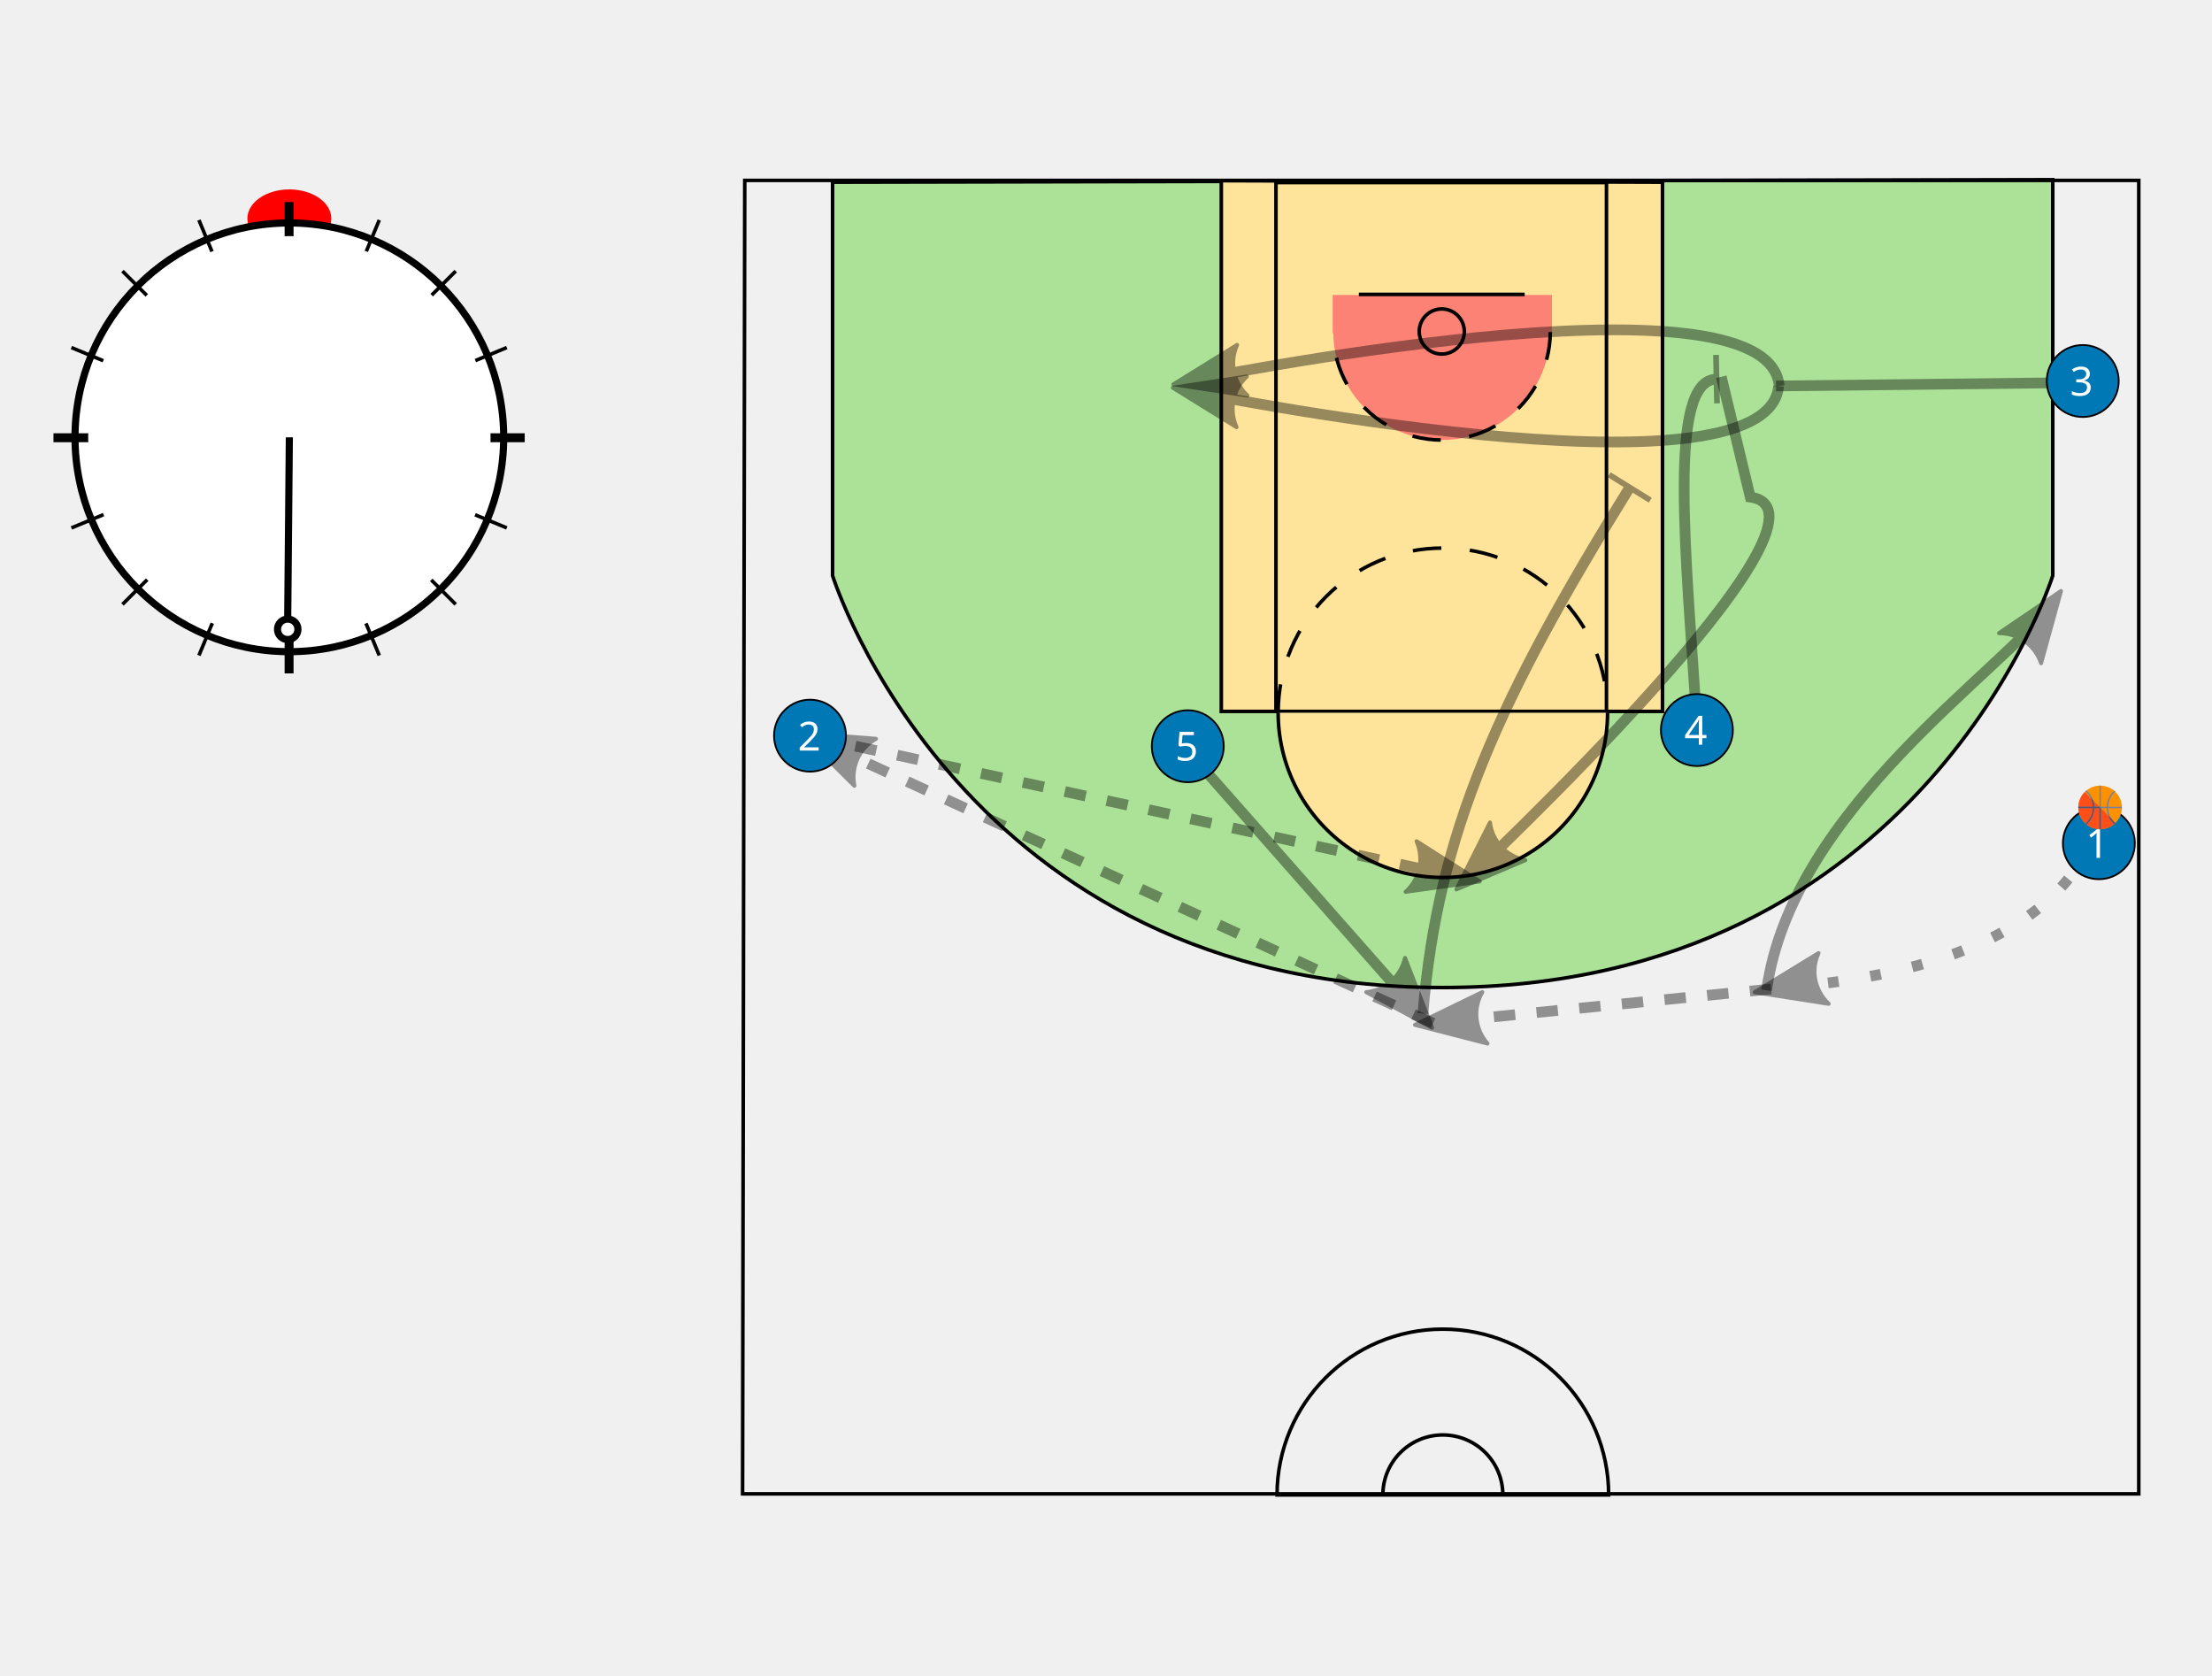
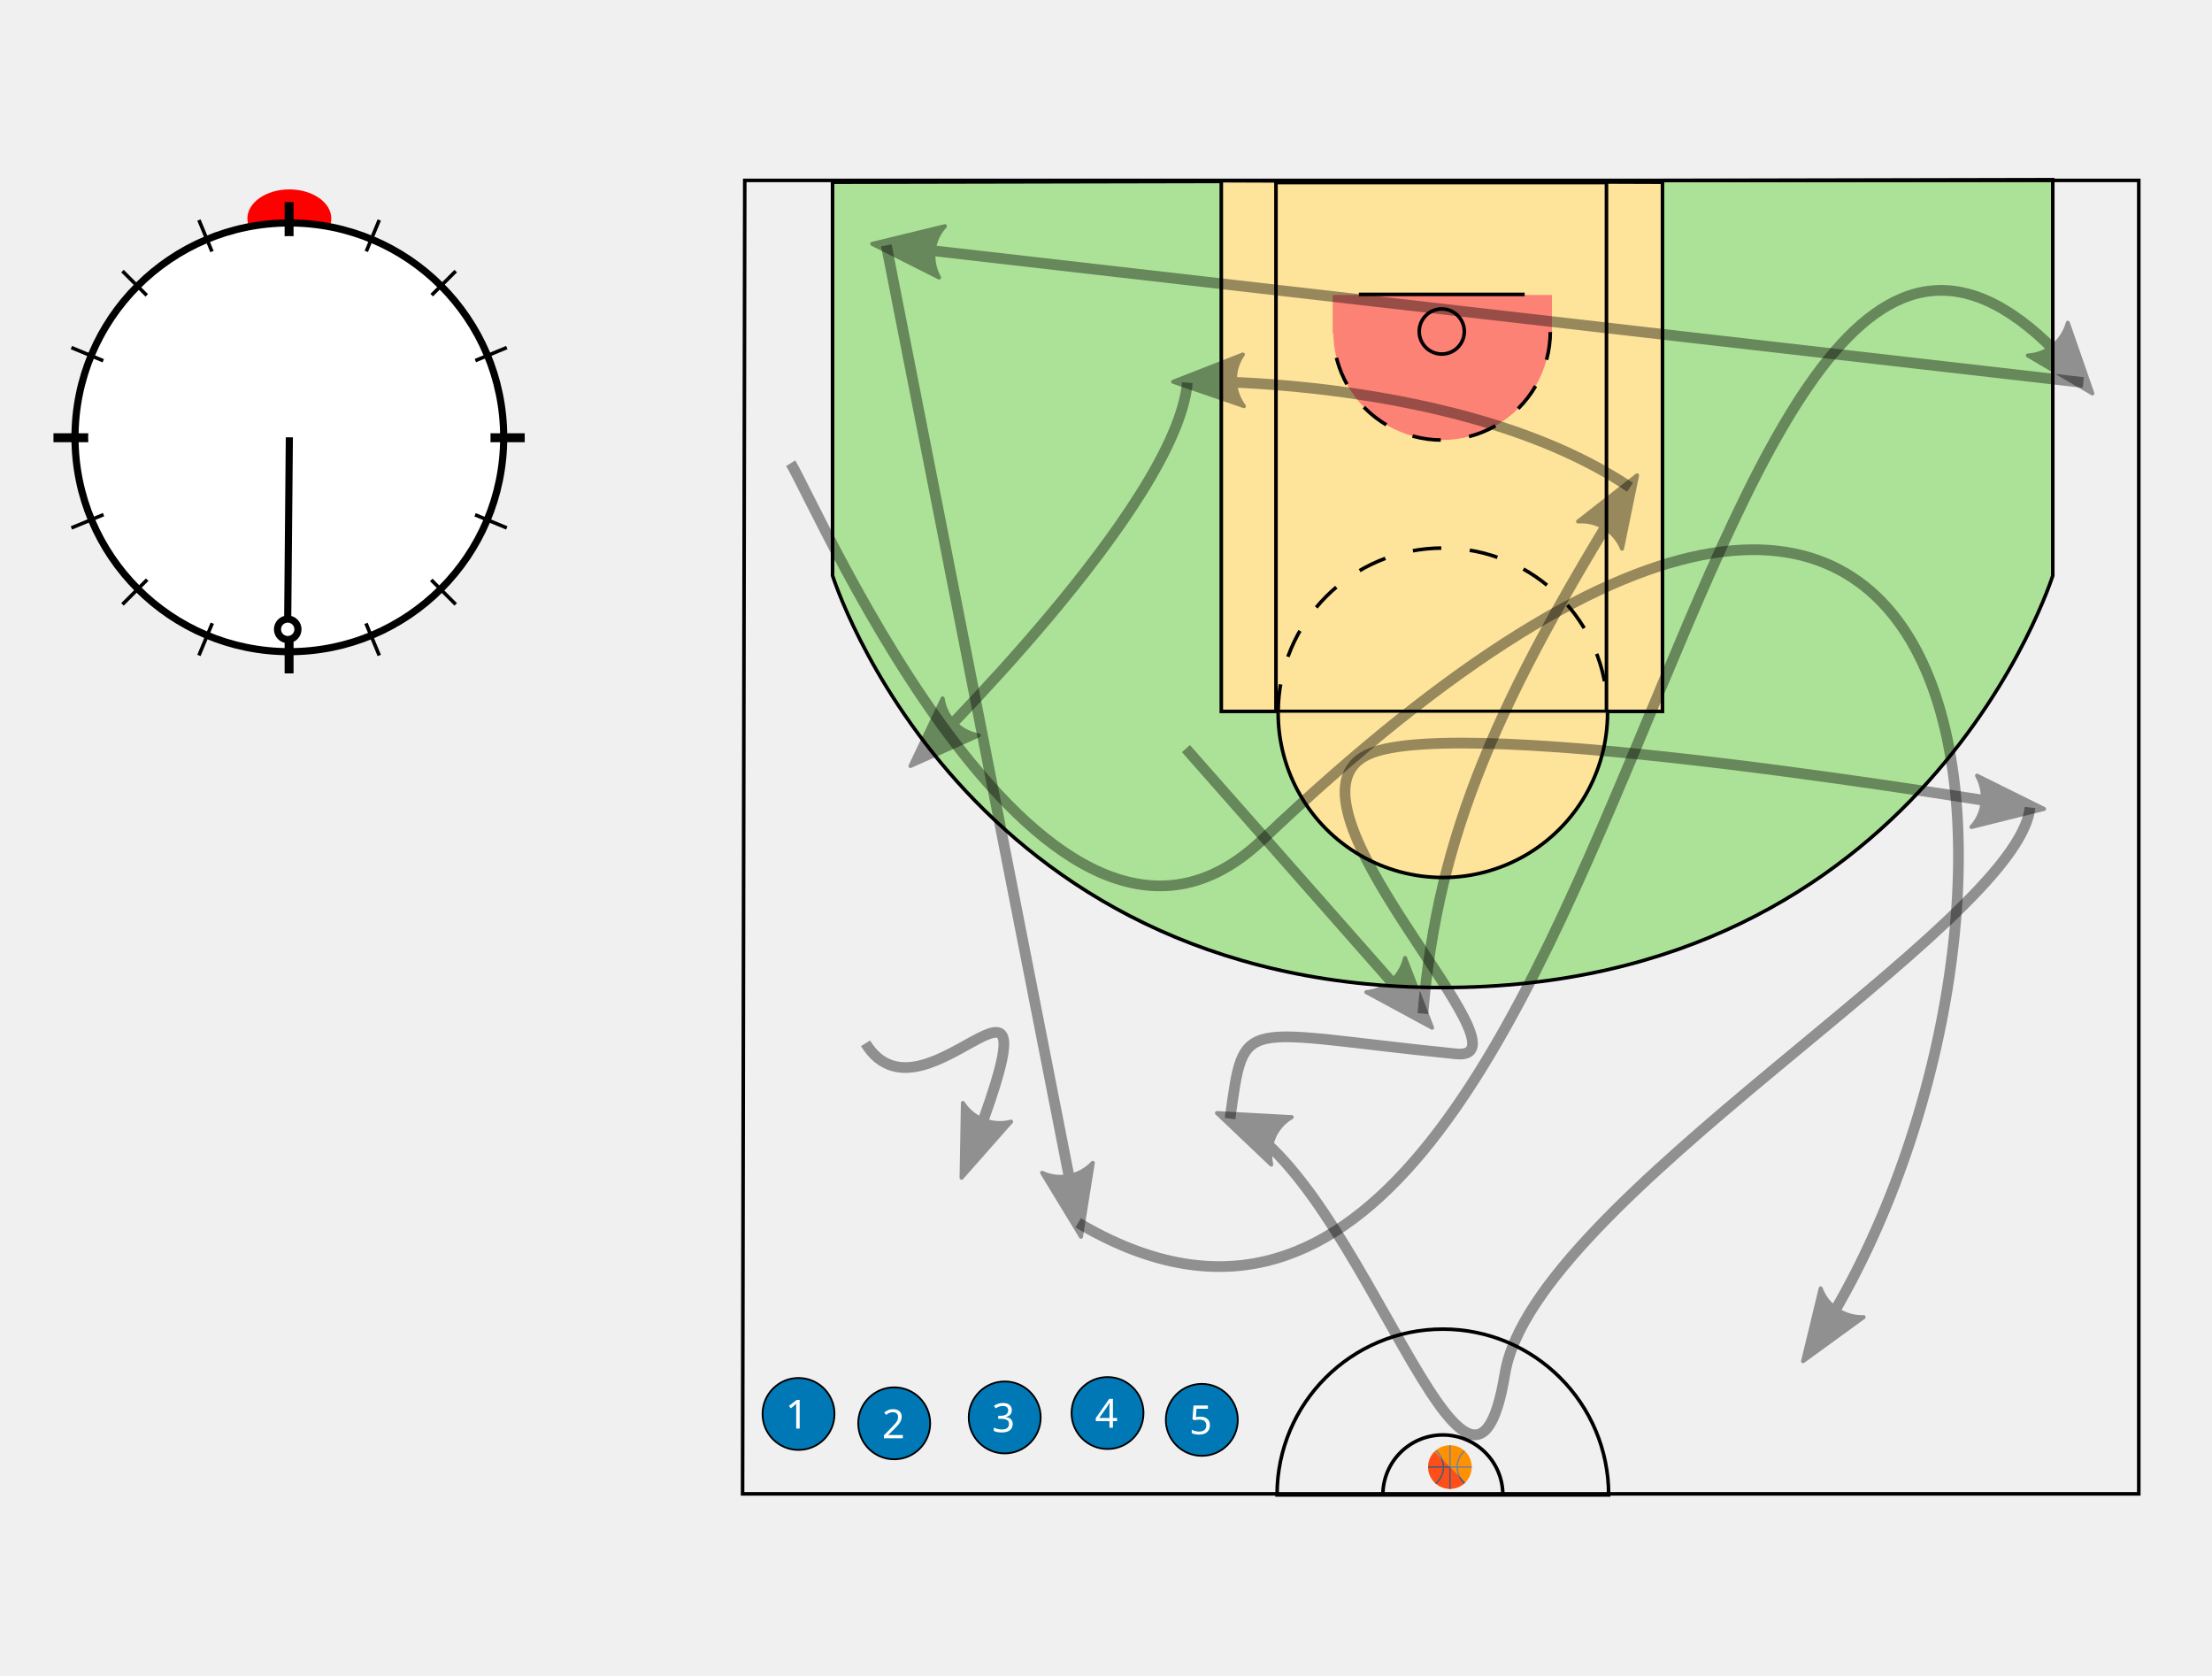
<svg xmlns="http://www.w3.org/2000/svg" version="1.1" viewBox="0 0 619.251 468.965" height="468.965" width="619.251" id="svg3465">
  <defs id="defs3469">
-     <marker style="overflow:visible" id="marker8456" refX="0.0" refY="0.0" orient="auto">
-       <path transform="scale(0.4)" style="fill:none;fill-opacity:0.75;fill-rule:evenodd;stroke:#000000;stroke-width:1pt;stroke-opacity:1" d="M 0.0,5.65 L 0.0,-5.65" id="path8458" />
+     <marker style="overflow:visible" id="marker9809" refX="0" refY="0" orient="auto">
+       <path transform="scale(-0.6,-0.6)" d="M 8.719,4.034 -2.207,0.016 8.719,-4.002 c -1.745,2.372 -1.735,5.617 -6e-7,8.035 z" style="fill:#000000;fill-opacity:1;fill-rule:evenodd;stroke:#000000;stroke-width:0.625;stroke-linejoin:round;stroke-opacity:1" id="path9811" />
+     </marker>
+     <marker orient="auto" refY="0" refX="0" id="marker9395" style="overflow:visible">
+       <path id="path9397" style="fill:#000000;fill-opacity:1;fill-rule:evenodd;stroke:#000000;stroke-width:0.625;stroke-linejoin:round;stroke-opacity:1" d="M 8.719,4.034 -2.207,0.016 8.719,-4.002 c -1.745,2.372 -1.735,5.617 -6e-7,8.035 z" transform="scale(-0.6,-0.6)" />
+     </marker>
+     <marker style="overflow:visible" id="marker8873" refX="0" refY="0" orient="auto">
+       <path transform="scale(-0.6,-0.6)" d="M 8.719,4.034 -2.207,0.016 8.719,-4.002 c -1.745,2.372 -1.735,5.617 -6e-7,8.035 z" style="fill:#000000;fill-opacity:1;fill-rule:evenodd;stroke:#000000;stroke-width:0.625;stroke-linejoin:round;stroke-opacity:1" id="path8875" />
+     </marker>
+     <marker style="overflow:visible" id="marker7891" refX="0" refY="0" orient="auto">
+       <path transform="scale(-0.6,-0.6)" d="M 8.719,4.034 -2.207,0.016 8.719,-4.002 c -1.745,2.372 -1.735,5.617 -6e-7,8.035 z" style="fill:#000000;fill-opacity:1;fill-rule:evenodd;stroke:#000000;stroke-width:0.625;stroke-linejoin:round;stroke-opacity:1" id="path7893" />
+     </marker>
+     <marker orient="auto" refY="0" refX="0" id="marker7659" style="overflow:visible">
+       <path id="path7661" style="fill:#000000;fill-opacity:1;fill-rule:evenodd;stroke:#000000;stroke-width:0.625;stroke-linejoin:round;stroke-opacity:1" d="M 8.719,4.034 -2.207,0.016 8.719,-4.002 c -1.745,2.372 -1.735,5.617 -6e-7,8.035 z" transform="scale(-0.6,-0.6)" />
+     </marker>
+     <marker style="overflow:visible" id="marker7445" refX="0" refY="0" orient="auto">
+       <path transform="scale(-0.6,-0.6)" d="M 8.719,4.034 -2.207,0.016 8.719,-4.002 c -1.745,2.372 -1.735,5.617 -6e-7,8.035 z" style="fill:#000000;fill-opacity:1;fill-rule:evenodd;stroke:#000000;stroke-width:0.625;stroke-linejoin:round;stroke-opacity:1" id="path7447" />
+     </marker>
+     <marker orient="auto" refY="0.0" refX="0.0" id="marker6665" style="overflow:visible">
+       <path id="path6667" d="M 0.0,5.65 L 0.0,-5.65" style="fill:none;fill-opacity:0.75;fill-rule:evenodd;stroke:#000000;stroke-width:1pt;stroke-opacity:1" transform="scale(0.4)" />
    </marker>
    <marker style="overflow:visible" id="marker7620" refX="0.0" refY="0.0" orient="auto">
      <path transform="scale(0.4)" style="fill:none;fill-opacity:0.75;fill-rule:evenodd;stroke:#000000;stroke-width:1pt;stroke-opacity:1" d="M 0.0,5.65 L 0.0,-5.65" id="path7622" />
    </marker>
-     <marker orient="auto" refY="0.0" refX="0.0" id="StopM" style="overflow:visible">
-       <path id="path5750" d="M 0.0,5.65 L 0.0,-5.65" style="fill:none;fill-opacity:0.75;fill-rule:evenodd;stroke:#000000;stroke-width:1pt;stroke-opacity:1" transform="scale(0.4)" />
-     </marker>
    <marker orient="auto" refY="0.0" refX="0.0" id="StopL" style="overflow:visible">
      <path id="path5747" d="M 0.0,5.65 L 0.0,-5.65" style="fill:none;fill-opacity:0.75;fill-rule:evenodd;stroke:#000000;stroke-width:1pt;stroke-opacity:1" transform="scale(0.8)" />
    </marker>
    <marker orient="auto" refY="0" refX="0" id="marker5384" style="overflow:visible">
      <path id="path5386" d="M 0,5.65 0,-5.65" style="fill:none;fill-opacity:0.75;fill-rule:evenodd;stroke:#000000;stroke-width:1pt;stroke-opacity:1" transform="scale(0.4,0.4)" />
    </marker>
    <marker orient="auto" refY="0" refX="0" id="marker33250" style="overflow:visible">
      <path id="path33252" style="fill:#000000;fill-opacity:1;fill-rule:evenodd;stroke:#000000;stroke-width:0.625;stroke-linejoin:round;stroke-opacity:1" d="M 8.719,4.034 -2.207,0.016 8.719,-4.002 c -1.745,2.372 -1.735,5.617 -6e-7,8.035 z" transform="scale(-0.6,-0.6)" />
    </marker>
    <marker style="overflow:visible" id="marker31575" refX="0" refY="0" orient="auto">
      <path transform="scale(0.8,0.8)" style="fill:none;fill-opacity:0.75;fill-rule:evenodd;stroke:#000000;stroke-width:1pt;stroke-opacity:1" d="M 0,5.65 0,-5.65" id="path31577" />
    </marker>
    <marker orient="auto" refY="0" refX="0" id="marker27744" style="overflow:visible">
      <path id="path27746" style="fill:#000000;fill-opacity:1;fill-rule:evenodd;stroke:#000000;stroke-width:0.625;stroke-linejoin:round;stroke-opacity:1" d="M 8.719,4.034 -2.207,0.016 8.719,-4.002 c -1.745,2.372 -1.735,5.617 -6e-7,8.035 z" transform="scale(-0.6,-0.6)" />
    </marker>
    <marker orient="auto" refY="0" refX="0" id="Arrow2Mend" style="overflow:visible">
      <path id="path7263" style="fill-rule:evenodd;stroke-width:0.625;stroke-linejoin:round" d="M 8.719,4.034 -2.207,0.016 8.719,-4.002 c -1.745,2.372 -1.735,5.617 -6e-7,8.035 z" transform="scale(-0.6,-0.6)" />
    </marker>
    <marker style="overflow:visible" id="marker23770" refX="0" refY="0" orient="auto">
      <path transform="scale(-0.6,-0.6)" d="M 8.719,4.034 -2.207,0.016 8.719,-4.002 c -1.745,2.372 -1.735,5.617 -6e-7,8.035 z" style="fill:#000000;fill-opacity:1;fill-rule:evenodd;stroke:#000000;stroke-width:0.625;stroke-linejoin:round;stroke-opacity:1" id="path23772" />
    </marker>
-     <marker orient="auto" refY="0" refX="0" id="marker23598" style="overflow:visible">
-       <path id="path23600" style="fill:#000000;fill-opacity:1;fill-rule:evenodd;stroke:#000000;stroke-width:0.625;stroke-linejoin:round;stroke-opacity:1" d="M 8.719,4.034 -2.207,0.016 8.719,-4.002 c -1.745,2.372 -1.735,5.617 -6e-7,8.035 z" transform="scale(-0.6,-0.6)" />
-     </marker>
    <marker style="overflow:visible" id="marker23432" refX="0" refY="0" orient="auto">
      <path transform="scale(-0.6,-0.6)" d="M 8.719,4.034 -2.207,0.016 8.719,-4.002 c -1.745,2.372 -1.735,5.617 -6e-7,8.035 z" style="fill:#000000;fill-opacity:1;fill-rule:evenodd;stroke:#000000;stroke-width:0.625;stroke-linejoin:round;stroke-opacity:1" id="path23434" />
    </marker>
    <marker orient="auto" refY="0" refX="0" id="marker23272" style="overflow:visible">
      <path id="path23274" style="fill:#000000;fill-opacity:1;fill-rule:evenodd;stroke:#000000;stroke-width:0.625;stroke-linejoin:round;stroke-opacity:1" d="M 8.719,4.034 -2.207,0.016 8.719,-4.002 c -1.745,2.372 -1.735,5.617 -6e-7,8.035 z" transform="scale(-0.6,-0.6)" />
-     </marker>
-     <marker style="overflow:visible" id="marker23118" refX="0" refY="0" orient="auto">
-       <path transform="scale(-0.6,-0.6)" d="M 8.719,4.034 -2.207,0.016 8.719,-4.002 c -1.745,2.372 -1.735,5.617 -6e-7,8.035 z" style="fill:#000000;fill-opacity:1;fill-rule:evenodd;stroke:#000000;stroke-width:0.625;stroke-linejoin:round;stroke-opacity:1" id="path23120" />
    </marker>
    <marker orient="auto" refY="0" refX="0" id="marker23050" style="overflow:visible">
      <path id="path23052" style="fill:#000000;fill-opacity:1;fill-rule:evenodd;stroke:#000000;stroke-width:0.625;stroke-linejoin:round;stroke-opacity:1" d="M 8.719,4.034 -2.207,0.016 8.719,-4.002 c -1.745,2.372 -1.735,5.617 -6e-7,8.035 z" transform="scale(-0.6,-0.6)" />
    </marker>
    <marker style="overflow:visible" id="marker22982" refX="0" refY="0" orient="auto">
      <path transform="scale(-0.6,-0.6)" d="M 8.719,4.034 -2.207,0.016 8.719,-4.002 c -1.745,2.372 -1.735,5.617 -6e-7,8.035 z" style="fill:#000000;fill-opacity:1;fill-rule:evenodd;stroke:#000000;stroke-width:0.625;stroke-linejoin:round;stroke-opacity:1" id="path22984" />
    </marker>
    <marker orient="auto" refY="0" refX="0" id="Arrow2Send" style="overflow:visible">
      <path id="path7269" style="fill:#ff0000;fill-opacity:1;fill-rule:evenodd;stroke:#ff0000;stroke-width:0.625;stroke-linejoin:round;stroke-opacity:1" d="M 8.719,4.034 -2.207,0.016 8.719,-4.002 c -1.745,2.372 -1.735,5.617 -6e-7,8.035 z" transform="matrix(-0.3,0,0,-0.3,0.69,0)" />
    </marker>
    <marker orient="auto" refY="0" refX="0" id="marker21498" style="overflow:visible">
      <path id="path21500" style="fill:#ff0000;fill-opacity:1;fill-rule:evenodd;stroke:#ff0000;stroke-width:0.625;stroke-linejoin:round;stroke-opacity:1" d="M 8.719,4.034 -2.207,0.016 8.719,-4.002 c -1.745,2.372 -1.735,5.617 -6e-7,8.035 z" transform="matrix(-1.1,0,0,-1.1,-1.1,0)" />
    </marker>
    <marker orient="auto" refY="0" refX="0" id="marker20856" style="overflow:visible">
      <path id="path20858" style="fill:#ff0000;fill-opacity:1;fill-rule:evenodd;stroke:#ff0000;stroke-width:0.625;stroke-linejoin:round;stroke-opacity:1" d="M 8.719,4.034 -2.207,0.016 8.719,-4.002 c -1.745,2.372 -1.735,5.617 -6e-7,8.035 z" transform="matrix(-1.1,0,0,-1.1,-1.1,0)" />
    </marker>
    <marker style="overflow:visible" id="marker16522" refX="0" refY="0" orient="auto">
      <path transform="scale(0.8,0.8)" style="fill:none;fill-opacity:0.75;fill-rule:evenodd;stroke:#000000;stroke-width:1pt;stroke-opacity:0.372" d="M 0,5.65 0,-5.65" id="path16524" />
    </marker>
    <marker style="overflow:visible" id="DistanceEnd" refX="0" refY="0" orient="auto">
      <g id="g2301" style="fill:#ff0000;fill-opacity:1;stroke:#ff0000;stroke-opacity:1">
        <path style="fill:#ff0000;fill-opacity:1;stroke:#ff0000;stroke-width:1.15;stroke-linecap:square;stroke-opacity:1" d="M 0,0 -2,0" id="path2316" />
        <path style="fill:#ff0000;fill-opacity:1;fill-rule:evenodd;stroke:#ff0000;stroke-opacity:1" d="M 0,0 -13,4 -9,0 -13,-4 0,0 Z" id="path2312" />
        <path style="fill:#ff0000;fill-opacity:1;stroke:#ff0000;stroke-width:1;stroke-linecap:square;stroke-opacity:1" d="M 0,-4 0,40" id="path2314" />
      </g>
    </marker>
    <marker style="overflow:visible" id="DistanceStart" refX="0" refY="0" orient="auto">
      <g id="g2300" style="fill:#ff0000;fill-opacity:1;stroke:#ff0000;stroke-opacity:1">
        <path style="fill:#ff0000;fill-opacity:1;stroke:#ff0000;stroke-width:1.15;stroke-linecap:square;stroke-opacity:1" d="M 0,0 2,0" id="path2306" />
        <path style="fill:#ff0000;fill-opacity:1;fill-rule:evenodd;stroke:#ff0000;stroke-opacity:1" d="M 0,0 13,4 9,0 13,-4 0,0 Z" id="path2302" />
        <path style="fill:#ff0000;fill-opacity:1;stroke:#ff0000;stroke-width:1;stroke-linecap:square;stroke-opacity:1" d="M 0,-4 0,40" id="path2304" />
      </g>
    </marker>
    <marker orient="auto" refY="0" refX="0" id="marker14566" style="overflow:visible">
      <path id="path14568" style="fill:#ff0000;fill-opacity:1;fill-rule:evenodd;stroke:#ff0000;stroke-width:0.625;stroke-linejoin:round;stroke-opacity:1" d="M 8.719,4.034 -2.207,0.016 8.719,-4.002 c -1.745,2.372 -1.735,5.617 -6e-7,8.035 z" transform="matrix(-1.1,0,0,-1.1,-1.1,0)" />
    </marker>
    <marker orient="auto" refY="0" refX="0" id="marker13396" style="overflow:visible">
      <path id="path13398" style="fill:#ff0000;fill-opacity:1;fill-rule:evenodd;stroke:#ff0000;stroke-width:0.625;stroke-linejoin:round;stroke-opacity:1" d="M 8.719,4.034 -2.207,0.016 8.719,-4.002 c -1.745,2.372 -1.735,5.617 -6e-7,8.035 z" transform="matrix(-1.1,0,0,-1.1,-1.1,0)" />
    </marker>
    <marker style="overflow:visible" id="marker11896" refX="0" refY="0" orient="auto">
      <path transform="matrix(-1.1,0,0,-1.1,-1.1,0)" d="M 8.719,4.034 -2.207,0.016 8.719,-4.002 c -1.745,2.372 -1.735,5.617 -6e-7,8.035 z" style="fill:#ff0000;fill-opacity:1;fill-rule:evenodd;stroke:#ff0000;stroke-width:0.625;stroke-linejoin:round;stroke-opacity:1" id="path11898" />
    </marker>
    <marker style="overflow:visible" id="marker11242" refX="0" refY="0" orient="auto">
      <path transform="matrix(-1.1,0,0,-1.1,-1.1,0)" d="M 8.719,4.034 -2.207,0.016 8.719,-4.002 c -1.745,2.372 -1.735,5.617 -6e-7,8.035 z" style="fill:#ff0000;fill-opacity:1;fill-rule:evenodd;stroke:#ff0000;stroke-width:0.625;stroke-linejoin:round;stroke-opacity:1" id="path11244" />
    </marker>
    <marker style="overflow:visible" id="marker10468" refX="0" refY="0" orient="auto">
      <path transform="matrix(-1.1,0,0,-1.1,-1.1,0)" d="M 8.719,4.034 -2.207,0.016 8.719,-4.002 c -1.745,2.372 -1.735,5.617 -6e-7,8.035 z" style="fill:#ff0000;fill-opacity:1;fill-rule:evenodd;stroke:#ff0000;stroke-width:0.625;stroke-linejoin:round;stroke-opacity:1" id="path10470" />
    </marker>
    <marker orient="auto" refY="0" refX="0" id="marker7512" style="overflow:visible">
      <path id="path7514" d="M 0,0 5,-5 -12.5,0 5,5 0,0 Z" style="fill:#ff0000;fill-opacity:1;fill-rule:evenodd;stroke:#ff0000;stroke-width:1pt;stroke-opacity:1" transform="matrix(-0.8,0,0,-0.8,-10,0)" />
    </marker>
    <marker orient="auto" refY="0" refX="0" id="Arrow1Lend" style="overflow:visible">
      <path id="path7239" d="M 0,0 5,-5 -12.5,0 5,5 0,0 Z" style="fill:#ff0000;fill-opacity:1;fill-rule:evenodd;stroke:#ff0000;stroke-width:1pt;stroke-opacity:1" transform="matrix(-0.8,0,0,-0.8,-10,0)" />
    </marker>
  </defs>
  <g id="background">
    <path id="path6368" d="m 233.077,51.008 2.9e-4,110.122 c 0,0 36.032,115.304 170.797,115.304 134.765,0 170.797,-115.304 170.797,-115.304 l 5.5e-4,-110.827 z" style="fill:#ace298;fill-opacity:1;stroke:#000000;stroke-width:1px;stroke-linecap:butt;stroke-linejoin:miter;stroke-opacity:1" />
    <path id="path7170" d="m 341.904,50.576 0,148.557 123.51,0 0,-148.125 z" style="fill:#fee49b;fill-opacity:1;stroke:#000000;stroke-width:1px;stroke-linecap:butt;stroke-linejoin:miter;stroke-opacity:1" />
    <path id="path7172" d="m 357.207,198.907 0,-147.797 92.526,0 0,147.797" style="fill:none;stroke:#000000;stroke-width:1px;stroke-linecap:butt;stroke-linejoin:miter;stroke-opacity:1" />
    <path d="m 450.038,199.518 a 46.11,46.11 0 0 1 -23.055,39.933 46.11,46.11 0 0 1 -46.11,0 46.11,46.11 0 0 1 -23.055,-39.933" style="fill:#fee49b;fill-opacity:1;stroke:#000000;stroke-width:1;stroke-miterlimit:4;stroke-dasharray:none;stroke-opacity:1" id="circle7178" />
    <path d="m 434.006,92.793 a 30.384,30.384 0 0 1 -15.192,26.313 30.384,30.384 0 0 1 -30.384,0 30.384,30.384 0 0 1 -15.192,-26.313" id="path7180" style="fill:#fd8276;fill-opacity:1;stroke:#000000;stroke-width:1;stroke-miterlimit:4;stroke-dasharray:8, 8;stroke-dashoffset:0;stroke-opacity:1" />
    <path id="path7182" d="m 434.465,92.946 0,-10.382 -61.378,0 0,10.688 z" style="fill:#fd8276;fill-opacity:1;stroke:none;stroke-width:1px;stroke-linecap:butt;stroke-linejoin:miter;stroke-opacity:1" />
    <path id="path7184" d="m 380.415,82.411 46.416,0" style="fill:none;stroke:#000000;stroke-width:1px;stroke-linecap:butt;stroke-linejoin:miter;stroke-opacity:1" />
    <path id="path7186" d="m 208.494,50.5 390.257,0 0,367.66 -390.867,0 z" style="fill:none;stroke:#000000;stroke-width:1px;stroke-linecap:butt;stroke-linejoin:miter;stroke-opacity:1" />
    <path d="m 357.512,418.465 a 46.416,46.416 0 0 1 46.416,-46.416 46.416,46.416 0 0 1 46.416,46.416 l -46.416,0 z" id="path7188" style="fill:none;stroke:#000000;stroke-width:1;stroke-miterlimit:4;stroke-dasharray:none;stroke-dashoffset:0;stroke-opacity:1" />
    <path style="fill:none;stroke:#000000;stroke-width:1;stroke-miterlimit:4;stroke-dasharray:none;stroke-dashoffset:0;stroke-opacity:1" id="center" d="m 387.133,418.465 a 16.795,16.795 0 0 1 16.795,-16.795 16.795,16.795 0 0 1 16.795,16.795" />
    <ellipse style="fill:#fe0000;fill-opacity:1;stroke:none;stroke-width:1;stroke-miterlimit:4;stroke-dasharray:none;stroke-dashoffset:0;stroke-opacity:1" id="path9474" cx="81.002" cy="61.172" rx="11.745" ry="8.153" />
    <ellipse ry="60.004" rx="60.004" cy="122.413" cx="81.004" id="path7192" style="fill:#ffffff;stroke:#000000;stroke-width:2;stroke-miterlimit:4;stroke-dasharray:none;stroke-dashoffset:0;stroke-opacity:1;fill-opacity:1" />
    <path id="path9464" d="M 34.288,169.176 127.576,75.889" style="fill:none;fill-rule:evenodd;stroke:#000000;stroke-width:1;stroke-linecap:butt;stroke-linejoin:miter;stroke-miterlimit:4;stroke-dasharray:none;stroke-opacity:1" />
    <circle r="6.313" cy="92.793" cx="403.623" style="fill:none;stroke:#000000;stroke-width:1;stroke-miterlimit:4;stroke-dasharray:none;stroke-dashoffset:0;stroke-opacity:1" id="basket" />
    <path d="m 357.818,199.518 a 46.11,46.11 0 0 1 46.11,-46.11 46.11,46.11 0 0 1 46.11,46.11" id="path7174" style="fill:none;stroke:#000000;stroke-width:1;stroke-miterlimit:4;stroke-dasharray:8, 8;stroke-dashoffset:0;stroke-opacity:1" />
    <path style="fill:none;fill-rule:evenodd;stroke:#000000;stroke-width:2.5;stroke-linecap:butt;stroke-linejoin:miter;stroke-opacity:1;stroke-miterlimit:4;stroke-dasharray:none" d="m 80.932,56.568 0,131.928" id="path9458" />
    <path id="path9460" d="m 14.968,122.532 131.928,0" style="fill:none;fill-rule:evenodd;stroke:#000000;stroke-width:2.5;stroke-linecap:butt;stroke-linejoin:miter;stroke-miterlimit:4;stroke-dasharray:none;stroke-opacity:1" />
    <path style="fill:none;fill-rule:evenodd;stroke:#000000;stroke-width:1;stroke-linecap:butt;stroke-linejoin:miter;stroke-miterlimit:4;stroke-dasharray:none;stroke-opacity:1" d="M 19.989,147.775 141.875,97.289" id="path9462" />
    <path id="path9472" d="M 141.875,147.775 19.989,97.289" style="fill:none;fill-rule:evenodd;stroke:#000000;stroke-width:1;stroke-linecap:butt;stroke-linejoin:miter;stroke-miterlimit:4;stroke-dasharray:none;stroke-opacity:1" />
    <path style="fill:none;fill-rule:evenodd;stroke:#000000;stroke-width:1;stroke-linecap:butt;stroke-linejoin:miter;stroke-miterlimit:4;stroke-dasharray:none;stroke-opacity:1" d="M 127.576,169.176 34.288,75.889" id="path9470" />
    <path id="path9468" d="M 106.175,183.475 55.689,61.589" style="fill:none;fill-rule:evenodd;stroke:#000000;stroke-width:1;stroke-linecap:butt;stroke-linejoin:miter;stroke-miterlimit:4;stroke-dasharray:none;stroke-opacity:1" />
    <path style="fill:none;fill-rule:evenodd;stroke:#000000;stroke-width:1;stroke-linecap:butt;stroke-linejoin:miter;stroke-miterlimit:4;stroke-dasharray:none;stroke-opacity:1" d="M 55.689,183.475 106.175,61.589" id="path9466" />
    <ellipse style="fill:#ffffff;fill-opacity:1;stroke:none;stroke-width:2;stroke-miterlimit:4;stroke-dasharray:none;stroke-dashoffset:0;stroke-opacity:1" id="ellipse9456" cx="81.004" cy="122.413" rx="56.325" ry="56.325" />
  </g>
-   <path id="move5" d="m 475.196,204.787 c -3.251,-50.641 -8.447,-98.371 5.343,-98.663" style="opacity:0.4;fill:none;stroke:#000000;stroke-width:3;stroke-linecap:butt;stroke-linejoin:miter;stroke-miterlimit:4;stroke-dasharray:none;stroke-dashoffset:0;stroke-opacity:1;marker-end:url(#marker8456)" />
  <g id="hand_clock">
    <path id="path7194" d="m 81.004,122.414 -0.458,50.38" style="fill:none;stroke:#000000;stroke-width:2;stroke-linecap:butt;stroke-linejoin:miter;stroke-miterlimit:4;stroke-dasharray:none;stroke-opacity:1" />
    <circle r="2.866" cy="176.159" cx="80.547" id="path7196" style="fill:none;stroke:#000000;stroke-width:2;stroke-miterlimit:4;stroke-dasharray:none;stroke-dashoffset:0;stroke-opacity:1" />
  </g>
-   <path style="opacity:0.4;fill:none;stroke:#000000;stroke-width:3;stroke-linecap:butt;stroke-linejoin:miter;stroke-miterlimit:4;stroke-dasharray:3, 9;stroke-dashoffset:0;stroke-opacity:1;marker-end:url(#marker22982)" d="m 585.315,235.857 c -17.406,38.781 -83.643,39.77 -90.191,41.08" id="move1" />
-   <path id="ball3" d="M 401.16,286.429 227.949,206.798" style="opacity:0.4;fill:none;stroke:#000000;stroke-width:3;stroke-linecap:butt;stroke-linejoin:miter;stroke-miterlimit:4;stroke-dasharray:6, 6;stroke-dashoffset:0;stroke-opacity:1;marker-end:url(#marker23118)" />
-   <path id="ball4" d="m 227.723,206.305 182.657,39.609" style="opacity:0.4;fill:none;stroke:#000000;stroke-width:3;stroke-linecap:butt;stroke-linejoin:miter;stroke-miterlimit:4;stroke-dasharray:6, 6;stroke-dashoffset:0;stroke-opacity:1;marker-end:url(#marker23598)" />
+   <path style="opacity:0.4;fill:none;stroke:#000000;stroke-width:3;stroke-linecap:butt;stroke-linejoin:miter;stroke-miterlimit:4;stroke-dasharray:none;stroke-dashoffset:0;stroke-opacity:1;marker-end:url(#marker22982)" d="M 568.292,226.036 C 565,258.965 429.293,335.834 421.323,384.473 411.489,444.499 381.22,329.011 344.353,313.11" id="move1" />
  <path id="move3" d="m 332,209.546 66.274,75.179" style="opacity:0.4;fill:none;stroke:#000000;stroke-width:3;stroke-linecap:butt;stroke-linejoin:miter;stroke-miterlimit:4;stroke-dasharray:none;stroke-dashoffset:0;stroke-opacity:1;marker-end:url(#marker23050)" />
-   <path style="opacity:0.4;fill:none;stroke:#000000;stroke-width:3;stroke-linecap:butt;stroke-linejoin:miter;stroke-miterlimit:4;stroke-dasharray:none;stroke-dashoffset:0;stroke-opacity:1;marker-end:url(#marker23432)" d="m 481.87,105.466 8.113,33.671 c 30.231,4.275 -79.386,107.082 -79.386,107.082" id="move6" />
-   <path style="opacity:0.4;fill:none;stroke:#000000;stroke-width:3;stroke-linecap:butt;stroke-linejoin:miter;stroke-miterlimit:4;stroke-dasharray:none;stroke-dashoffset:0;stroke-opacity:1;marker-end:url(#StopM)" d="m 398.344,283.722 c 4.156,-50.641 21.414,-88.418 57.889,-147.274" id="move4" />
-   <path style="opacity:0.4;fill:none;stroke:#000000;stroke-width:3;stroke-linecap:butt;stroke-linejoin:miter;stroke-miterlimit:4;stroke-dasharray:none;stroke-dashoffset:0;stroke-opacity:1" d="m 583.22,107.077 -86.021,0.959" id="move7" />
-   <path style="opacity:0.4;fill:none;stroke:#000000;stroke-width:3;stroke-linecap:butt;stroke-linejoin:miter;stroke-miterlimit:4;stroke-dasharray:none;stroke-dashoffset:0;stroke-opacity:1;marker-end:url(#marker23770)" d="M 498.077,107.995 C 495.023,73.489 332.397,106.751 332.397,106.751" id="move9" />
-   <path style="opacity:0.4;fill:none;stroke:#000000;stroke-width:3;stroke-linecap:butt;stroke-linejoin:miter;stroke-miterlimit:4;stroke-dasharray:none;stroke-dashoffset:0;stroke-opacity:1;marker-end:url(#marker23272)" d="m 494.562,277.212 c 7.026,-51.028 66.657,-89.717 80.115,-108.521" id="move2" />
-   <path id="move8" d="m 497.924,108.064 c -3.054,34.506 -165.68,1.244 -165.68,1.244" style="opacity:0.4;fill:none;stroke:#000000;stroke-width:3;stroke-linecap:butt;stroke-linejoin:miter;stroke-miterlimit:4;stroke-dasharray:none;stroke-dashoffset:0;stroke-opacity:1;marker-end:url(#marker27744)" />
-   <path id="ball2" d="m 495.823,276.833 -95.742,9.616" style="opacity:0.4;fill:none;stroke:#000000;stroke-width:3;stroke-linecap:butt;stroke-linejoin:miter;stroke-miterlimit:4;stroke-dasharray:6, 6;stroke-dashoffset:0;stroke-opacity:1;marker-end:url(#marker33250)" />
-   <g id="player1" transform="translate(3.351286,-95.99475)">
-     <circle style="fill:#0078b6;fill-opacity:1;stroke:#000000;stroke-width:0.5;stroke-miterlimit:4;stroke-dasharray:none;stroke-dashoffset:0;stroke-opacity:1" id="circle29069" cx="584.225" cy="332.034" r="10.068" />
-     <text transform="scale(0.9999746,1.000025)" id="text33025" y="336.126" x="580.562" style="font-style:normal;font-weight:normal;font-size:39.998px;line-height:125%;font-family:sans-serif;letter-spacing:0px;word-spacing:0px;fill:#000000;fill-opacity:1;stroke:none;stroke-width:1px;stroke-linecap:butt;stroke-linejoin:miter;stroke-opacity:1" xml:space="preserve">
-       <tspan style="font-size:11.249px;fill:#ffffff;fill-opacity:1" id="tspan33029" y="336.126" x="580.562">1</tspan>
-     </text>
-   </g>
-   <g id="player2" transform="translate(-0.9862906,-91.9027)">
-     <circle r="10.068" cy="297.828" cx="227.749" id="path29063" style="fill:#0078b6;fill-opacity:1;stroke:#000000;stroke-width:0.5;stroke-miterlimit:4;stroke-dasharray:none;stroke-dashoffset:0;stroke-opacity:1" />
-     <text xml:space="preserve" style="font-style:normal;font-weight:normal;font-size:39.997px;line-height:125%;font-family:sans-serif;letter-spacing:0px;word-spacing:0px;fill:#000000;fill-opacity:1;stroke:none;stroke-width:1px;stroke-linecap:butt;stroke-linejoin:miter;stroke-opacity:1" x="224.325" y="301.998" id="text33048" transform="scale(0.9999866,1.000013)">
-       <tspan x="224.325" y="301.998" id="tspan33050" style="font-size:11.249px;fill:#ffffff;fill-opacity:1">2</tspan>
-     </text>
-   </g>
-   <g id="player5" transform="translate(-0.9862906,-91.9027)">
-     <circle style="fill:#0078b6;fill-opacity:1;stroke:#000000;stroke-width:0.5;stroke-miterlimit:4;stroke-dasharray:none;stroke-dashoffset:0;stroke-opacity:1" id="circle29073" cx="333.506" cy="300.786" r="10.068" />
-     <text transform="scale(0.9999983,1.000002)" id="text33062" y="304.806" x="329.986" style="font-style:normal;font-weight:normal;font-size:39.997px;line-height:125%;font-family:sans-serif;letter-spacing:0px;word-spacing:0px;fill:#000000;fill-opacity:1;stroke:none;stroke-width:1px;stroke-linecap:butt;stroke-linejoin:miter;stroke-opacity:1" xml:space="preserve">
-       <tspan style="font-size:11.249px;fill:#ffffff;fill-opacity:1" id="tspan33064" y="304.806" x="329.986">5</tspan>
-     </text>
-   </g>
-   <g id="player3" transform="translate(-0.9862906,-91.9027)">
-     <circle r="10.068" cy="198.554" cx="584.049" id="circle29075" style="fill:#0078b6;fill-opacity:1;stroke:#000000;stroke-width:0.5;stroke-miterlimit:4;stroke-dasharray:none;stroke-dashoffset:0;stroke-opacity:1" />
-     <text xml:space="preserve" style="font-style:normal;font-weight:normal;font-size:39.998px;line-height:125%;font-family:sans-serif;letter-spacing:0px;word-spacing:0px;fill:#000000;fill-opacity:1;stroke:none;stroke-width:1px;stroke-linecap:butt;stroke-linejoin:miter;stroke-opacity:1" x="580.538" y="202.634" id="text33066" transform="scale(0.9999225,1.000077)">
-       <tspan id="tspan33092" x="580.538" y="202.634" style="font-size:11.249px;fill:#ffffff;fill-opacity:1">3</tspan>
-     </text>
-   </g>
-   <g id="player4" transform="translate(-0.9862906,-91.9027)">
-     <circle r="10.068" cy="296.258" cx="476.034" id="circle29071" style="fill:#0078b6;fill-opacity:1;stroke:#000000;stroke-width:0.5;stroke-miterlimit:4;stroke-dasharray:none;stroke-dashoffset:0;stroke-opacity:1" />
-     <text transform="scale(0.9999709,1.000029)" id="text33070" y="300.35" x="472.51" style="font-style:normal;font-weight:normal;font-size:39.998px;line-height:125%;font-family:sans-serif;letter-spacing:0px;word-spacing:0px;fill:#000000;fill-opacity:1;stroke:none;stroke-width:1px;stroke-linecap:butt;stroke-linejoin:miter;stroke-opacity:1" xml:space="preserve">
-       <tspan style="font-size:11.249px;fill:#ffffff;fill-opacity:1" id="tspan33072" y="300.35" x="472.51">4</tspan>
-     </text>
-   </g>
-   <g id="ball" transform="matrix(0.02542068,0,0,0.02542067,581.8277,219.9155)">
+   <path style="opacity:0.4;fill:none;stroke:#000000;stroke-width:3;stroke-linecap:butt;stroke-linejoin:miter;stroke-miterlimit:4;stroke-dasharray:none;stroke-dashoffset:0;stroke-opacity:1;marker-end:url(#marker7891)" d="m 398.344,283.722 c 4.156,-50.641 21.414,-88.418 57.889,-147.274" id="move4" />
+   <path style="opacity:0.4;fill:none;stroke:#000000;stroke-width:3;stroke-linecap:butt;stroke-linejoin:miter;stroke-miterlimit:4;stroke-dasharray:none;stroke-dashoffset:0;stroke-opacity:1;marker-end:url(#marker7659)" d="M 583.22,107.077 248.125,68.684" id="move7" />
+   <path style="opacity:0.4;fill:none;stroke:#000000;stroke-width:3;stroke-linecap:butt;stroke-linejoin:miter;stroke-miterlimit:4;stroke-dasharray:none;stroke-dashoffset:0;stroke-opacity:1;marker-end:url(#marker23770)" d="m 456.333,136.399 c -46.593,-31.233 -123.936,-29.647 -123.936,-29.647" id="move5" />
+   <path style="opacity:0.4;fill:none;stroke:#000000;stroke-width:3;stroke-linecap:butt;stroke-linejoin:miter;stroke-miterlimit:4;stroke-dasharray:none;stroke-dashoffset:0;stroke-opacity:1;marker-end:url(#marker23272)" d="m 344.353,313.11 c 4.058,-29.472 2.179,-24.257 63.253,-18.112 23.758,2.391 -53.049,-70.344 -24.697,-83.771 25.831,-12.233 179.705,14.192 185.383,14.809" id="move2" />
+   <path id="move6" d="M 332.398,107.11 C 329.345,141.617 257.707,211.623 257.707,211.623" style="opacity:0.4;fill:none;stroke:#000000;stroke-width:3;stroke-linecap:butt;stroke-linejoin:miter;stroke-miterlimit:4;stroke-dasharray:none;stroke-dashoffset:0;stroke-opacity:1;marker-end:url(#marker27744)" />
+   <path id="move8" d="M 248.125,68.684 301.829,342.295" style="opacity:0.4;fill:none;stroke:#000000;stroke-width:3;stroke-linecap:butt;stroke-linejoin:miter;stroke-miterlimit:4;stroke-dasharray:none;stroke-dashoffset:0;stroke-opacity:1;marker-end:url(#marker33250)" />
+   <path style="opacity:0.4;fill:none;stroke:#000000;stroke-width:3;stroke-linecap:butt;stroke-linejoin:miter;stroke-miterlimit:4;stroke-dasharray:none;stroke-dashoffset:0;stroke-opacity:1;marker-end:url(#marker7445)" d="M 301.829,342.295 C 458.25,434.737 470,-31.035 583.22,107.077" id="move9" />
+   <path style="opacity:0.4;fill:none;stroke:#000000;stroke-width:3;stroke-linecap:butt;stroke-linejoin:miter;stroke-miterlimit:4;stroke-dasharray:none;stroke-dashoffset:0;stroke-opacity:1;marker-end:url(#marker8873)" d="m 242.302,292.042 c 16.911,27.408 57.877,-42.243 28.3,33.931" id="move10" />
+   <path id="move11" d="m 221.351,129.669 c 7.5,12.155 72.039,162.509 132.032,105.422 C 570,28.965 580.998,267.1 506.959,377.696" style="opacity:0.4;fill:none;stroke:#000000;stroke-width:3;stroke-linecap:butt;stroke-linejoin:miter;stroke-miterlimit:4;stroke-dasharray:none;stroke-dashoffset:0;stroke-opacity:1;marker-end:url(#marker9395)" />
+   <g id="ball" transform="matrix(0.02542068,0,0,0.02542067,399.8131,404.5489)">
    <g id="g28974">
      <g id="g28976">
        <circle id="circle28978" r="240" cy="240" cx="240" style="fill:#ff9100" />
      </g>
      <g id="g28980">
        <path id="path28982" d="m 240,480 c 66.274,0 126.274,-26.862 169.706,-70.294 L 70.294,70.294 C 26.862,113.726 0,173.726 0,240 0,372.548 107.452,480 240,480 Z" style="fill:#ff4f19" />
      </g>
      <g id="g28984">
        <path id="path28986" d="m 328.203,248 151.594,0 c 0.088,-2.662 0.203,-5.317 0.203,-8 0,-2.683 -0.115,-5.338 -0.203,-8 l -151.594,0 C 330.442,166.377 360.065,107.596 405.961,66.724 402.096,63.021 398.13,59.425 394.025,55.985 345.596,99.739 314.429,162.267 312.203,232 l -63.984,0 0,-231.792 C 245.485,0.116 242.756,0 240,0 c -2.61,0 -5.192,0.114 -7.781,0.197 l 0,231.803 -56.422,0 C 173.513,160.446 140.762,96.475 90.15,52.595 c -4.219,3.378 -8.343,6.868 -12.323,10.519 48.277,40.98 79.664,101.29 81.971,168.887 l -159.595,0 C 0.115,234.662 0,237.317 0,240 c 0,2.683 0.115,5.338 0.203,8 l 159.595,0 c -2.307,67.597 -33.693,127.906 -81.971,168.887 3.979,3.65 8.104,7.14 12.323,10.519 50.613,-43.88 83.363,-107.852 85.647,-179.405 l 56.422,0 0,231.803 c 2.589,0.082 5.171,0.196 7.781,0.196 2.756,0 5.485,-0.116 8.219,-0.208 l 0,-231.792 63.984,0 c 2.226,69.733 33.393,132.261 81.822,176.015 4.104,-3.44 8.07,-7.036 11.936,-10.739 C 360.064,372.404 330.442,313.622 328.203,248 Z" style="fill:#74829c" />
      </g>
      <g id="g28988">
        <g id="g28990">
          <path id="path28992" d="m 394.025,424.015 0.007,-0.006 c 4.099,-3.435 8.059,-7.025 11.918,-10.723 0.003,-0.003 0.007,-0.007 0.011,-0.01 -16.007,-14.254 -29.977,-30.727 -41.553,-48.868 l -35.923,-35.923 c 14.136,36.845 36.753,69.522 65.54,95.53 z" style="fill:#5c546a" />
        </g>
        <g id="g28994">
          <path id="path28996" d="M 248.219,248.219 232,232 l -56.203,0 c -0.756,-23.692 -4.917,-46.523 -11.896,-68.099 L 134.352,134.352 C 149.513,163.827 158.6,196.915 159.797,232 L 0.203,232 C 0.115,234.662 0,237.317 0,240 c 0,2.683 0.115,5.338 0.203,8 l 159.595,0 c -2.307,67.597 -33.693,127.906 -81.971,168.887 3.977,3.648 8.099,7.136 12.316,10.513 0,0 0.005,0.003 0.007,0.005 50.613,-43.88 83.363,-107.851 85.647,-179.405 l 56.422,0 0,231.803 c 2.589,0.083 5.171,0.197 7.781,0.197 2.756,0 5.485,-0.116 8.219,-0.208 l 0,-231.573 z" style="fill:#5c546a" />
        </g>
      </g>
    </g>
    <g id="g28998" />
    <g id="g29000" />
    <g id="g29002" />
    <g id="g29004" />
    <g id="g29006" />
    <g id="g29008" />
    <g id="g29010" />
    <g id="g29012" />
    <g id="g29014" />
    <g id="g29016" />
    <g id="g29018" />
    <g id="g29020" />
    <g id="g29022" />
    <g id="g29024" />
    <g id="g29026" />
  </g>
+   <g id="player5" transform="translate(2.942081,96.65912)">
+     <circle style="fill:#0078b6;fill-opacity:1;stroke:#000000;stroke-width:0.5;stroke-miterlimit:4;stroke-dasharray:none;stroke-dashoffset:0;stroke-opacity:1" id="circle29073" cx="333.506" cy="300.786" r="10.068" />
+     <text transform="scale(0.9999983,1.000002)" id="text33062" y="304.806" x="329.986" style="font-style:normal;font-weight:normal;font-size:39.997px;line-height:125%;font-family:sans-serif;letter-spacing:0px;word-spacing:0px;fill:#000000;fill-opacity:1;stroke:none;stroke-width:1px;stroke-linecap:butt;stroke-linejoin:miter;stroke-opacity:1" xml:space="preserve">
+       <tspan style="font-size:11.249px;fill:#ffffff;fill-opacity:1" id="tspan33064" y="304.806" x="329.986">5</tspan>
+     </text>
+   </g>
+   <g id="player4" transform="translate(-165.9779,99.27803)">
+     <circle r="10.068" cy="296.258" cx="476.034" id="circle29071" style="fill:#0078b6;fill-opacity:1;stroke:#000000;stroke-width:0.5;stroke-miterlimit:4;stroke-dasharray:none;stroke-dashoffset:0;stroke-opacity:1" />
+     <text transform="scale(0.9999709,1.000029)" id="text33070" y="300.35" x="472.51" style="font-style:normal;font-weight:normal;font-size:39.998px;line-height:125%;font-family:sans-serif;letter-spacing:0px;word-spacing:0px;fill:#000000;fill-opacity:1;stroke:none;stroke-width:1px;stroke-linecap:butt;stroke-linejoin:miter;stroke-opacity:1" xml:space="preserve">
+       <tspan style="font-size:11.249px;fill:#ffffff;fill-opacity:1" id="tspan33072" y="300.35" x="472.51">4</tspan>
+     </text>
+   </g>
+   <g id="player3" transform="translate(-302.7809,198.2135)">
+     <circle cy="198.554" cx="584.049" id="circle29075" style="fill:#0078b6;fill-opacity:1;stroke:#000000;stroke-width:0.5;stroke-miterlimit:4;stroke-dasharray:none;stroke-dashoffset:0;stroke-opacity:1" r="10.068" />
+     <text xml:space="preserve" style="font-style:normal;font-weight:normal;font-size:39.998px;line-height:125%;font-family:sans-serif;letter-spacing:0px;word-spacing:0px;fill:#000000;fill-opacity:1;stroke:none;stroke-width:1px;stroke-linecap:butt;stroke-linejoin:miter;stroke-opacity:1" x="580.538" y="202.634" id="text33066" transform="scale(0.9999225,1.000077)">
+       <tspan id="tspan33092" x="580.538" y="202.634" style="font-size:11.249px;fill:#ffffff;fill-opacity:1">3</tspan>
+     </text>
+   </g>
+   <g id="player2" transform="translate(22.58394,100.5875)">
+     <circle r="10.068" cy="297.828" cx="227.749" id="path29063" style="fill:#0078b6;fill-opacity:1;stroke:#000000;stroke-width:0.5;stroke-miterlimit:4;stroke-dasharray:none;stroke-dashoffset:0;stroke-opacity:1" />
+     <text xml:space="preserve" style="font-style:normal;font-weight:normal;font-size:39.997px;line-height:125%;font-family:sans-serif;letter-spacing:0px;word-spacing:0px;fill:#000000;fill-opacity:1;stroke:none;stroke-width:1px;stroke-linecap:butt;stroke-linejoin:miter;stroke-opacity:1" x="224.325" y="301.998" id="text33048" transform="scale(0.9999866,1.000013)">
+       <tspan x="224.325" y="301.998" id="tspan33050" style="font-size:11.249px;fill:#ffffff;fill-opacity:1">2</tspan>
+     </text>
+   </g>
+   <g id="player1" transform="translate(-360.6778,63.75901)">
+     <circle style="fill:#0078b6;fill-opacity:1;stroke:#000000;stroke-width:0.5;stroke-miterlimit:4;stroke-dasharray:none;stroke-dashoffset:0;stroke-opacity:1" id="circle29069" cx="584.225" cy="332.034" r="10.068" />
+     <text transform="scale(0.9999746,1.000025)" id="text33025" y="336.126" x="580.562" style="font-style:normal;font-weight:normal;font-size:39.998px;line-height:125%;font-family:sans-serif;letter-spacing:0px;word-spacing:0px;fill:#000000;fill-opacity:1;stroke:none;stroke-width:1px;stroke-linecap:butt;stroke-linejoin:miter;stroke-opacity:1" xml:space="preserve">
+       <tspan style="font-size:11.249px;fill:#ffffff;fill-opacity:1" id="tspan33029" y="336.126" x="580.562">1</tspan>
+     </text>
+   </g>
</svg>
